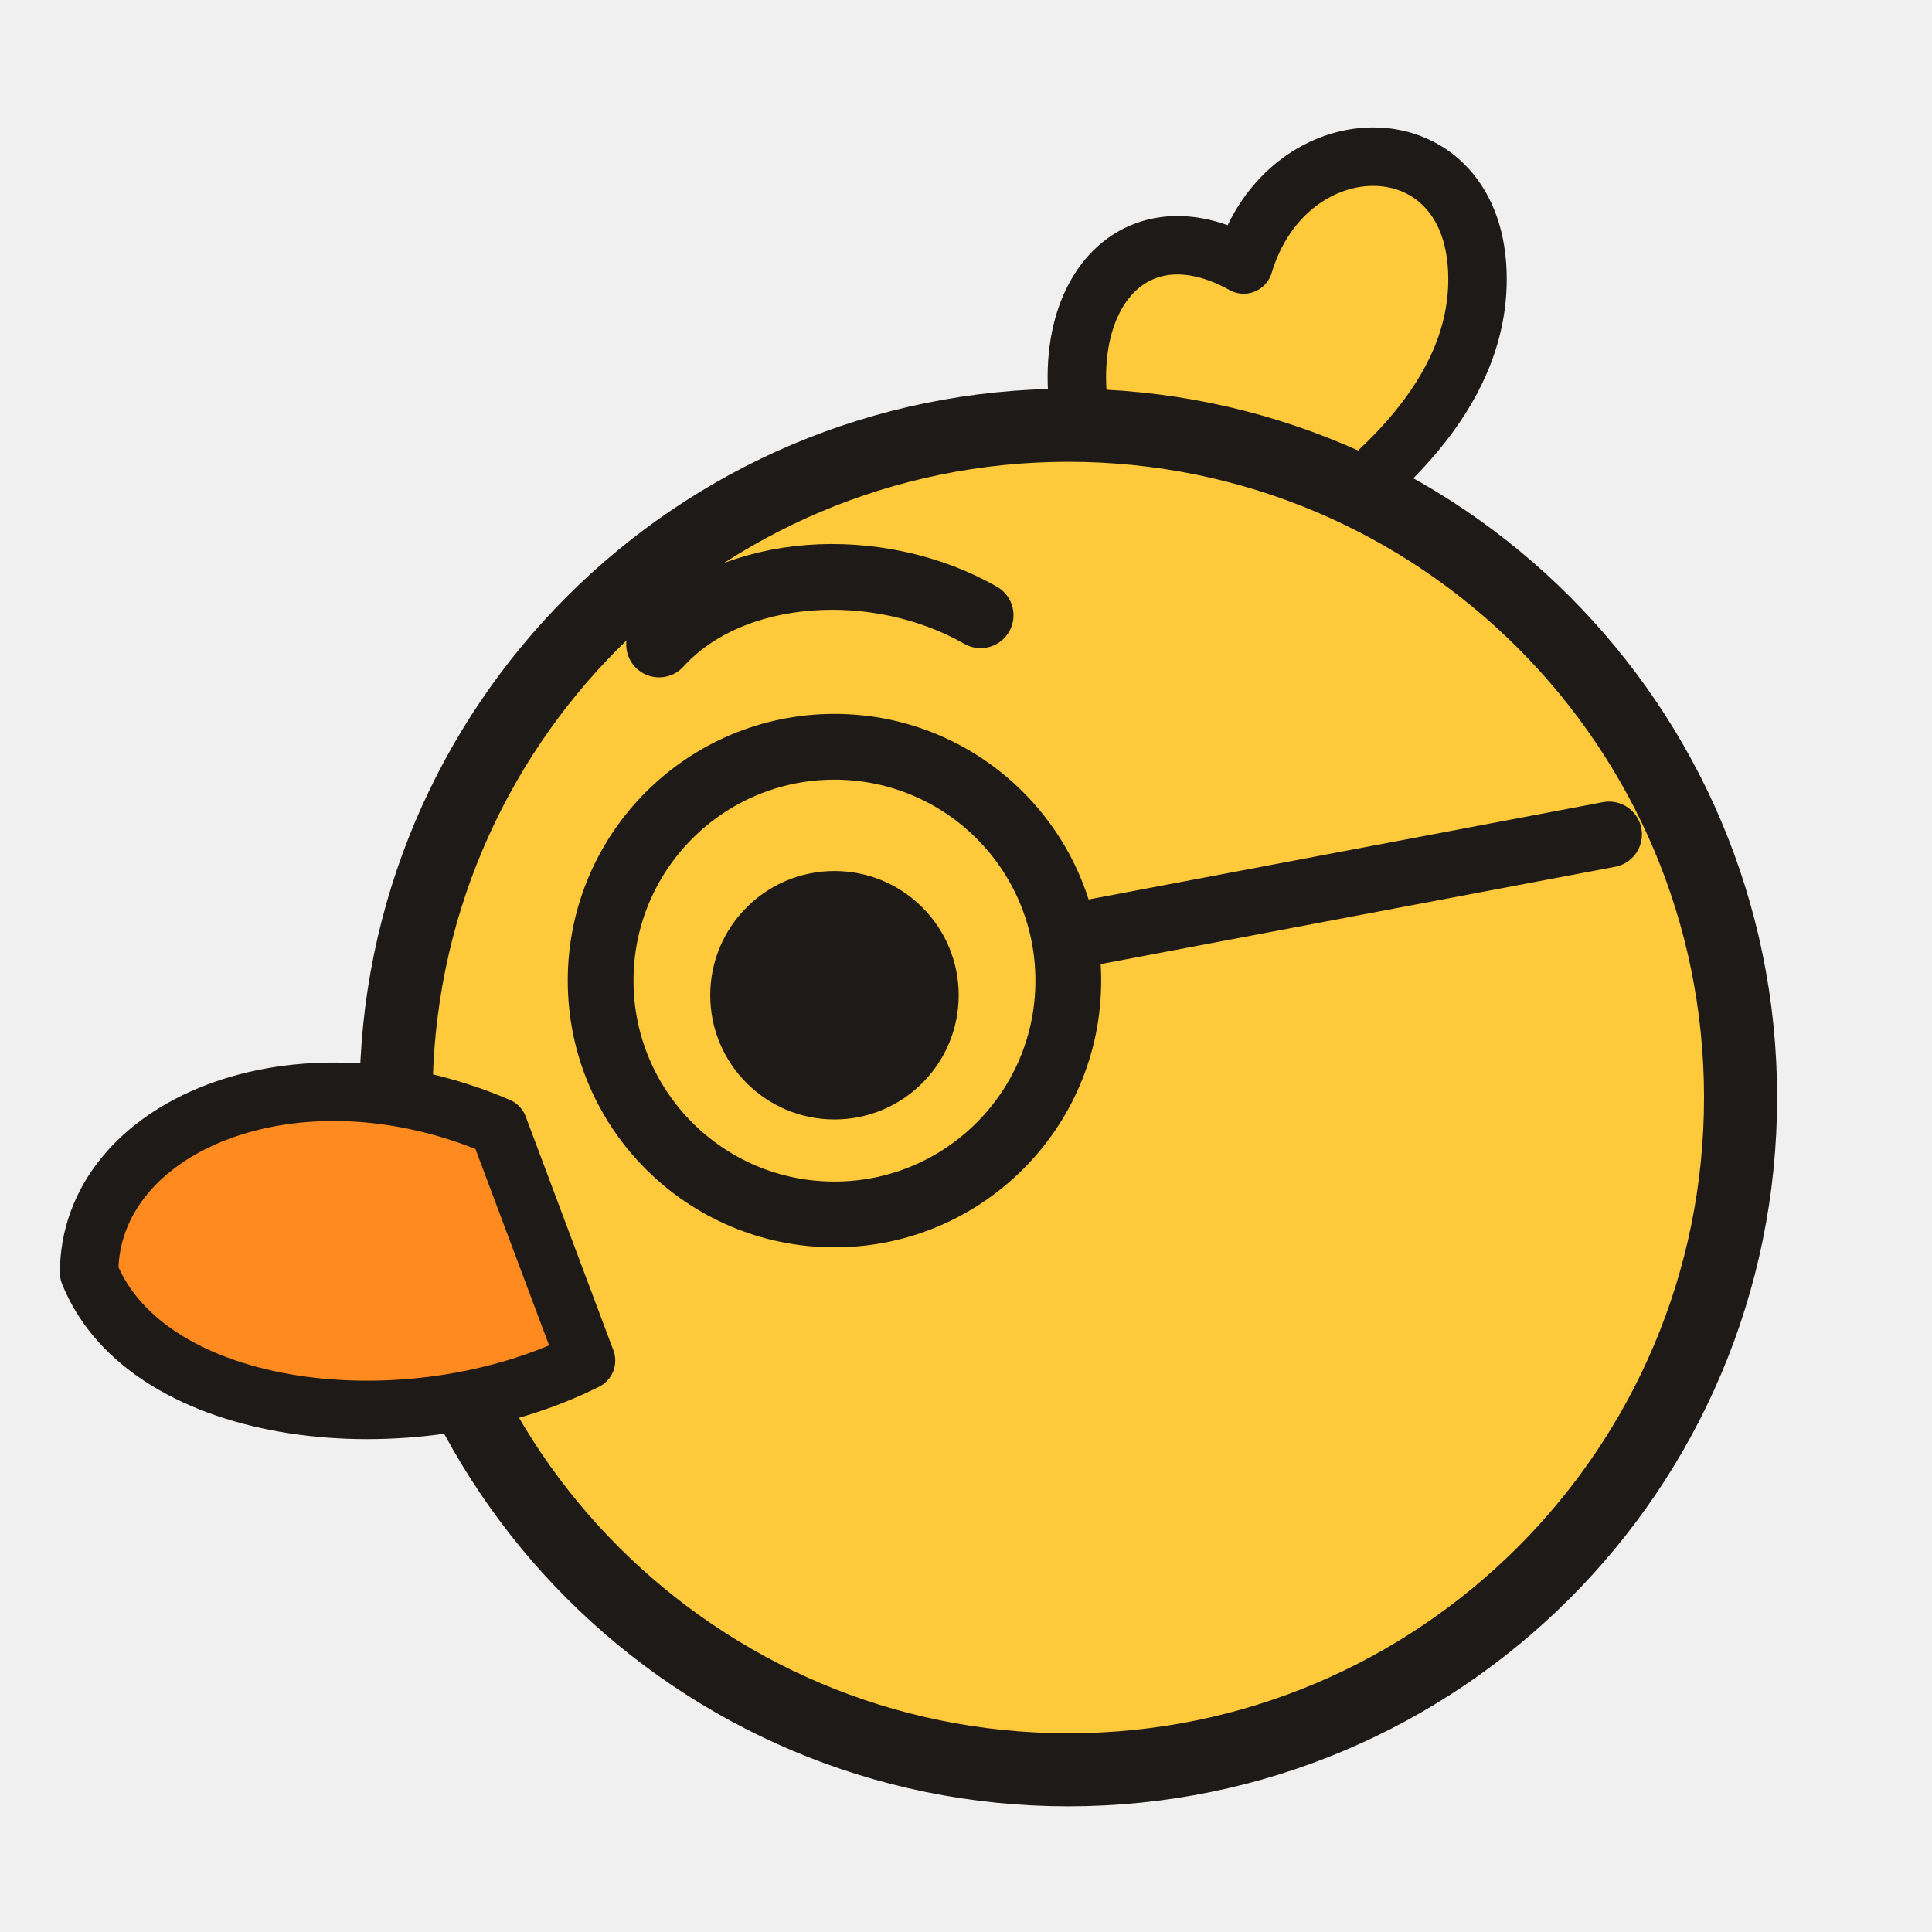
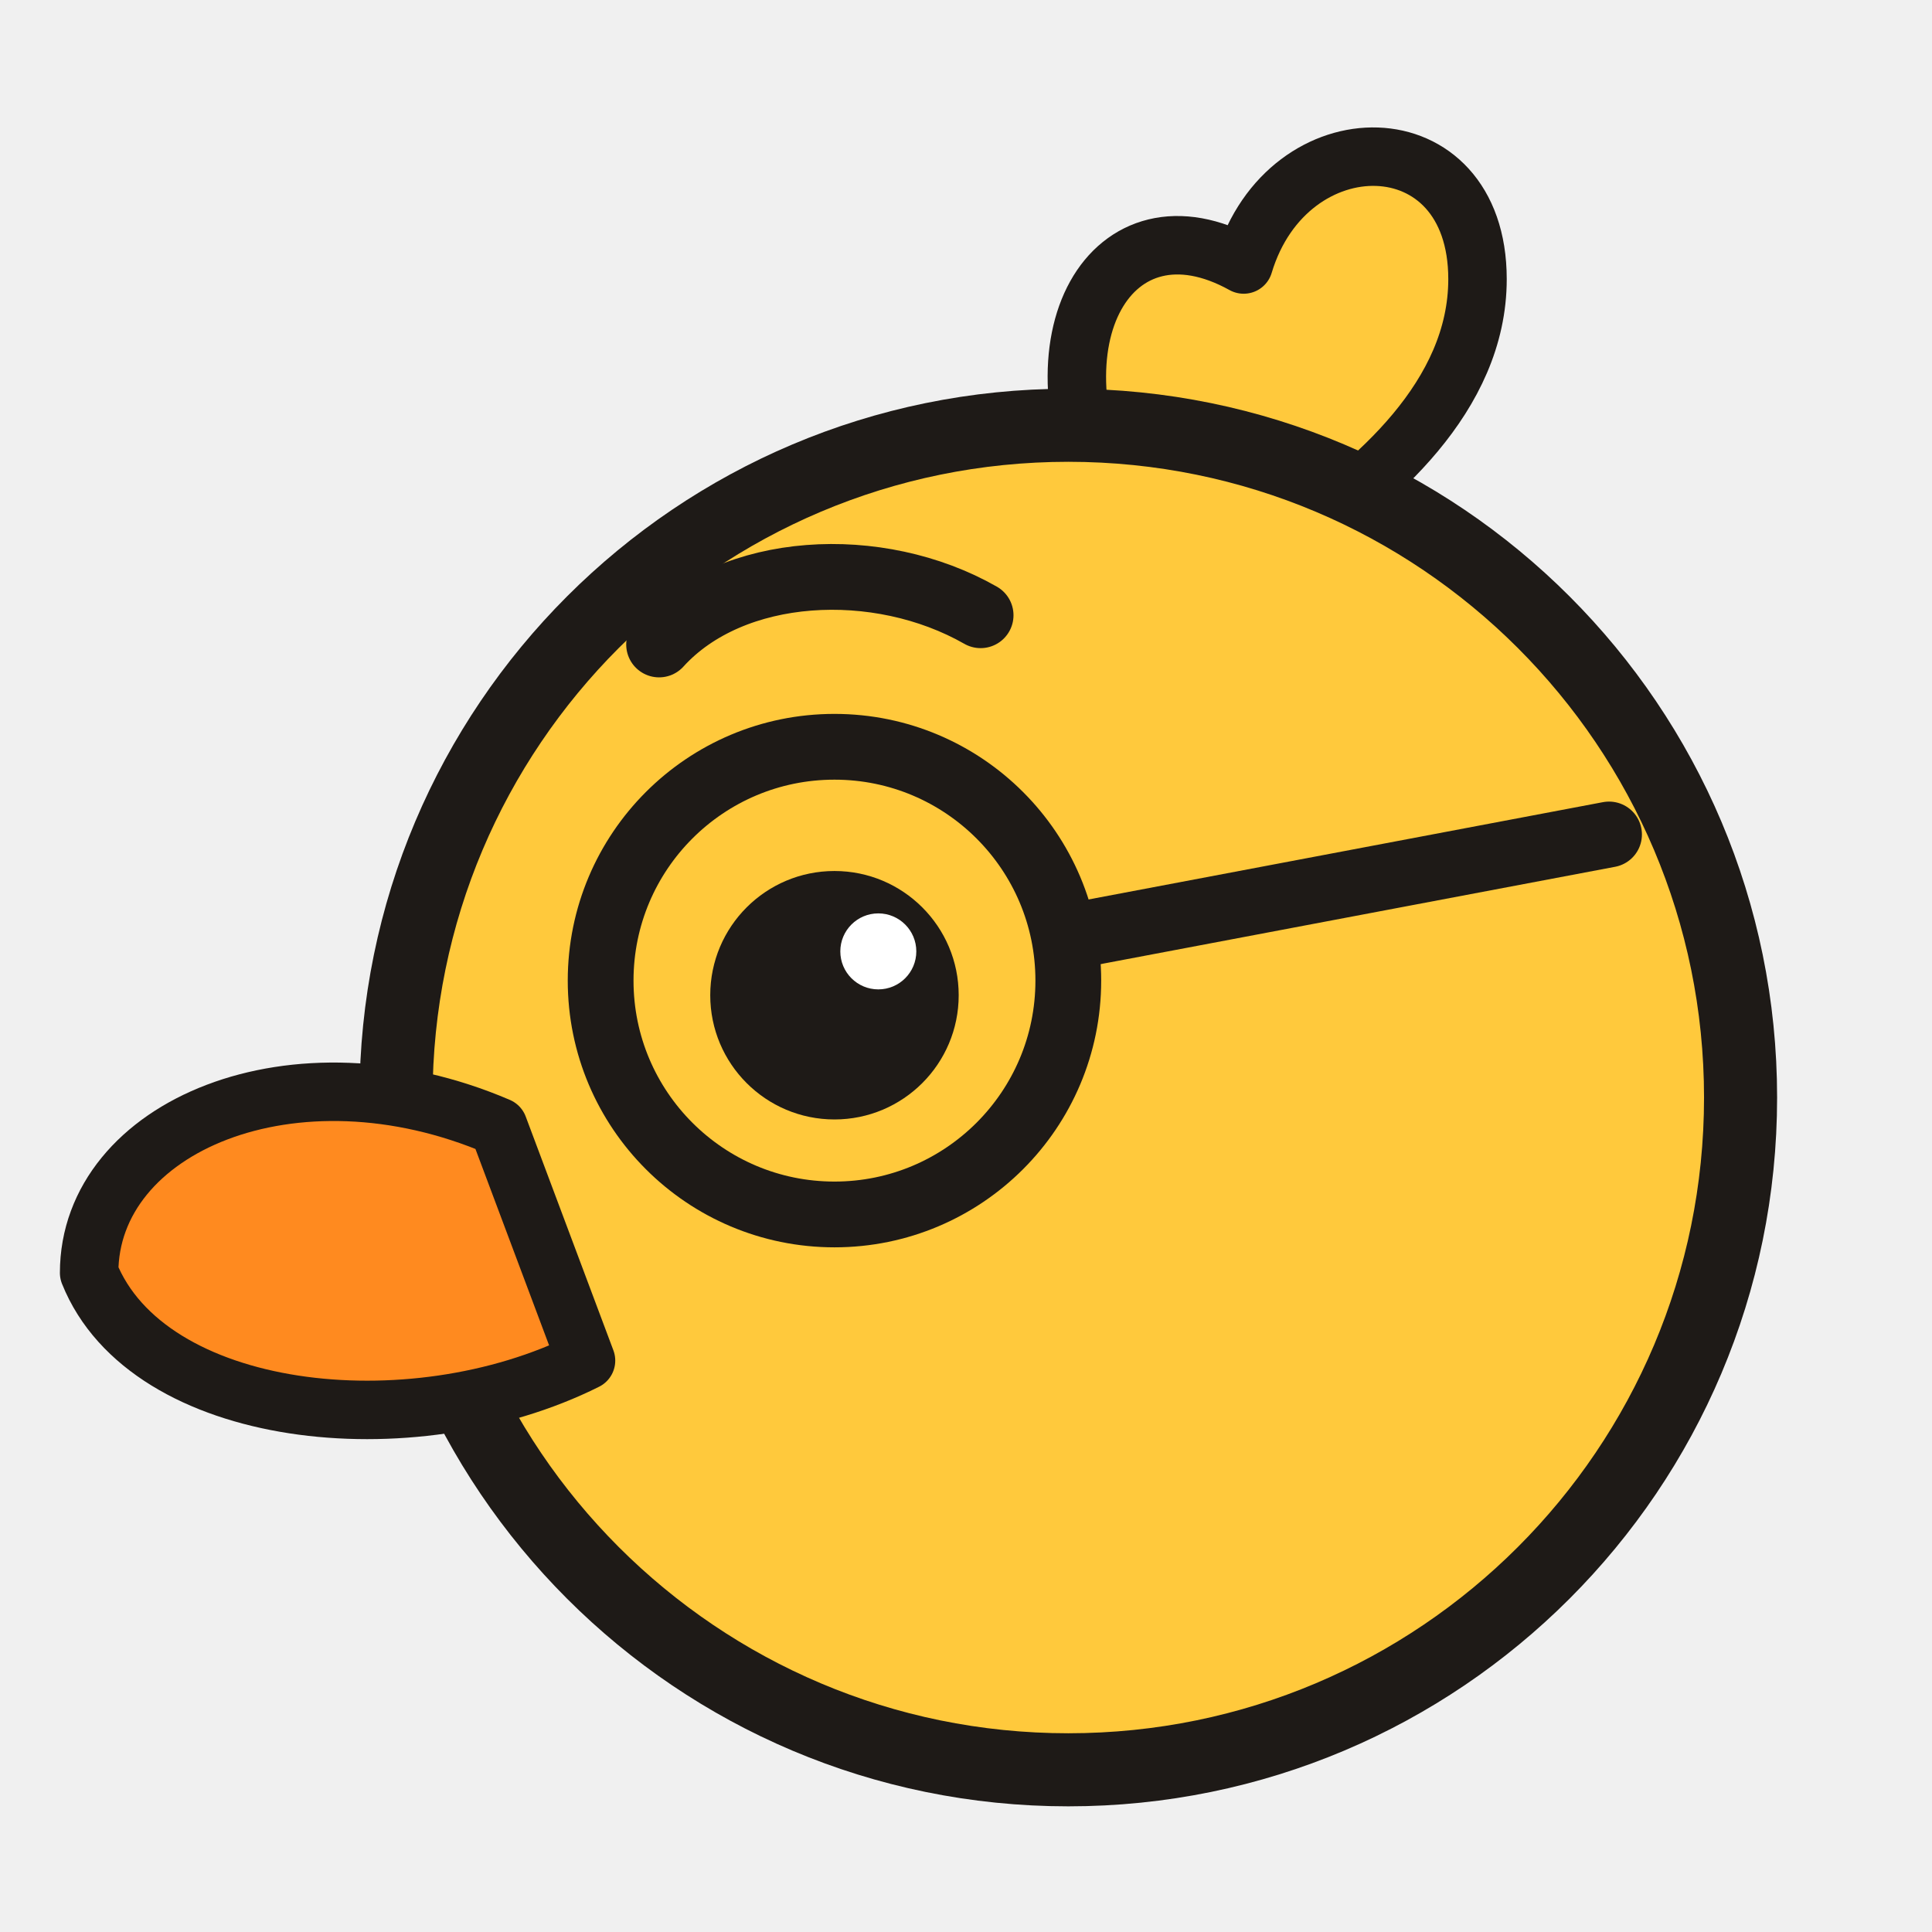
<svg xmlns="http://www.w3.org/2000/svg" viewBox="0 0 64 64">
  <svg x="0" y="1.500" width="64" height="61" viewBox="512 140 132 126">
    <path d="M588 172 C582 160 588 150 597 155 C600 145 613 145 613 156 C613 164 606 170 600 174 Z" fill="#FFC93C" stroke="#1E1A17" stroke-width="4" stroke-linejoin="round" />
    <circle cx="585" cy="212" r="46" fill="#FFC93C" stroke="#1E1A17" stroke-width="5" />
    <path d="M546 214 C532 208 518 214 518 224 C522 234 540 236 552 230 Z" fill="#FF8A1F" stroke="#1E1A17" stroke-width="4" stroke-linejoin="round" />
    <circle cx="569" cy="205" r="8.5" fill="#1E1A17" />
+     <circle cx="572" cy="202" r="2.6" fill="#fff" />
    <circle cx="569" cy="204" r="16" fill="none" stroke="#1E1A17" stroke-width="4.5" />
    <path d="M557 181 C562 175.5 572 175 579 179" fill="none" stroke="#1E1A17" stroke-width="4.5" stroke-linecap="round" />
    <path d="M585 201 L622 194" stroke="#1E1A17" stroke-width="4.5" stroke-linecap="round" />
  </svg>
</svg>
